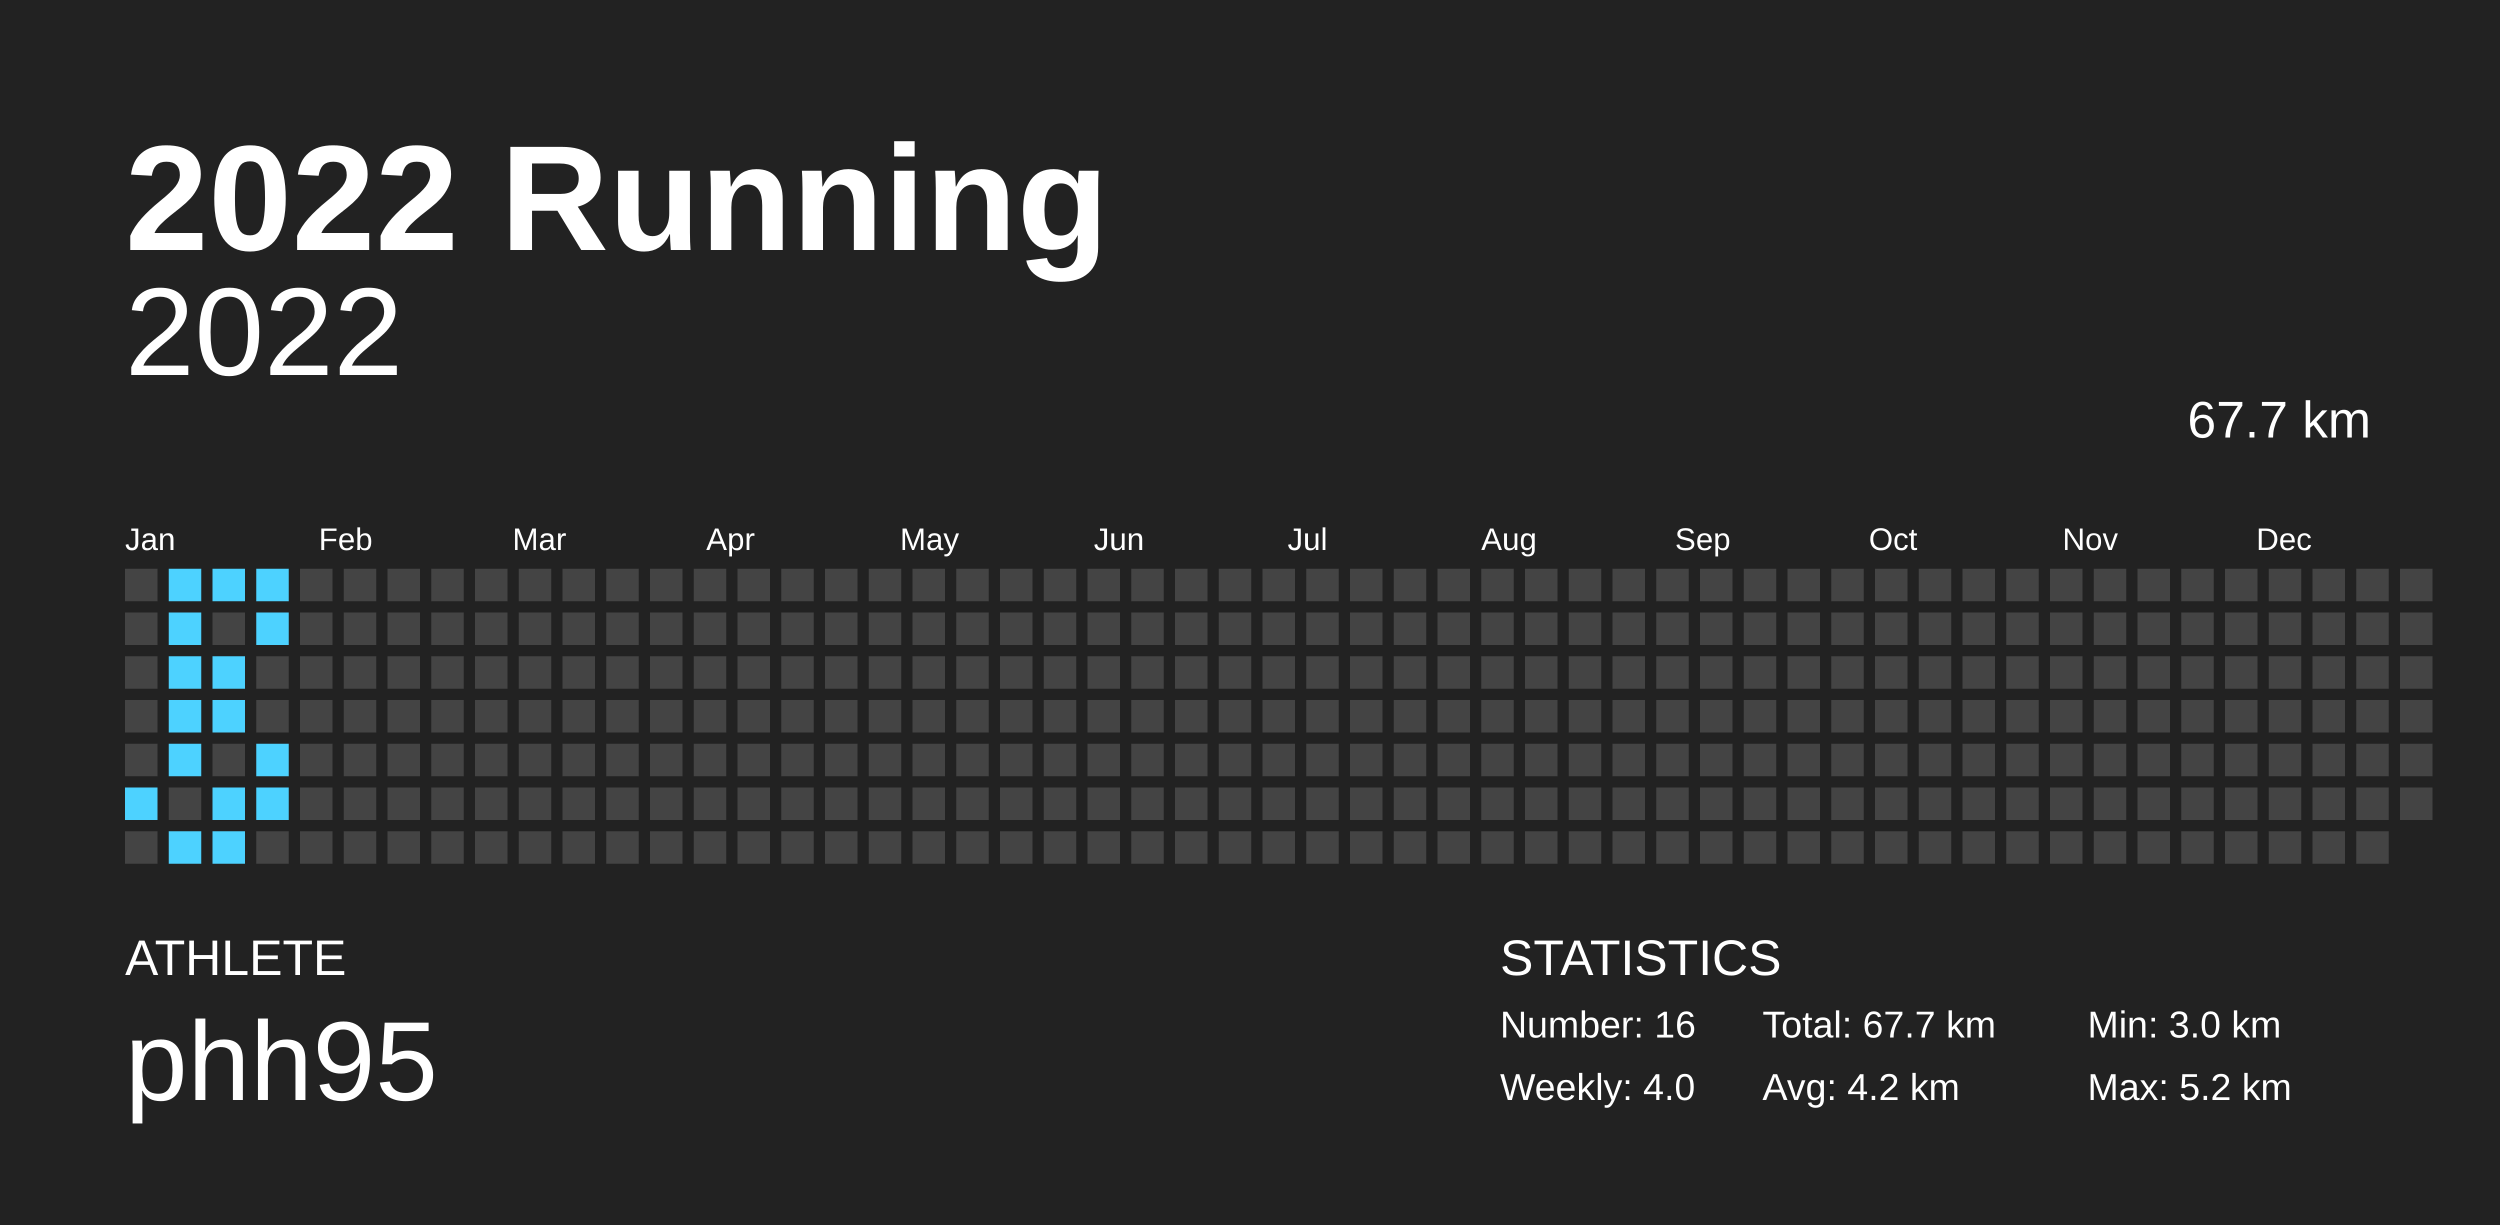
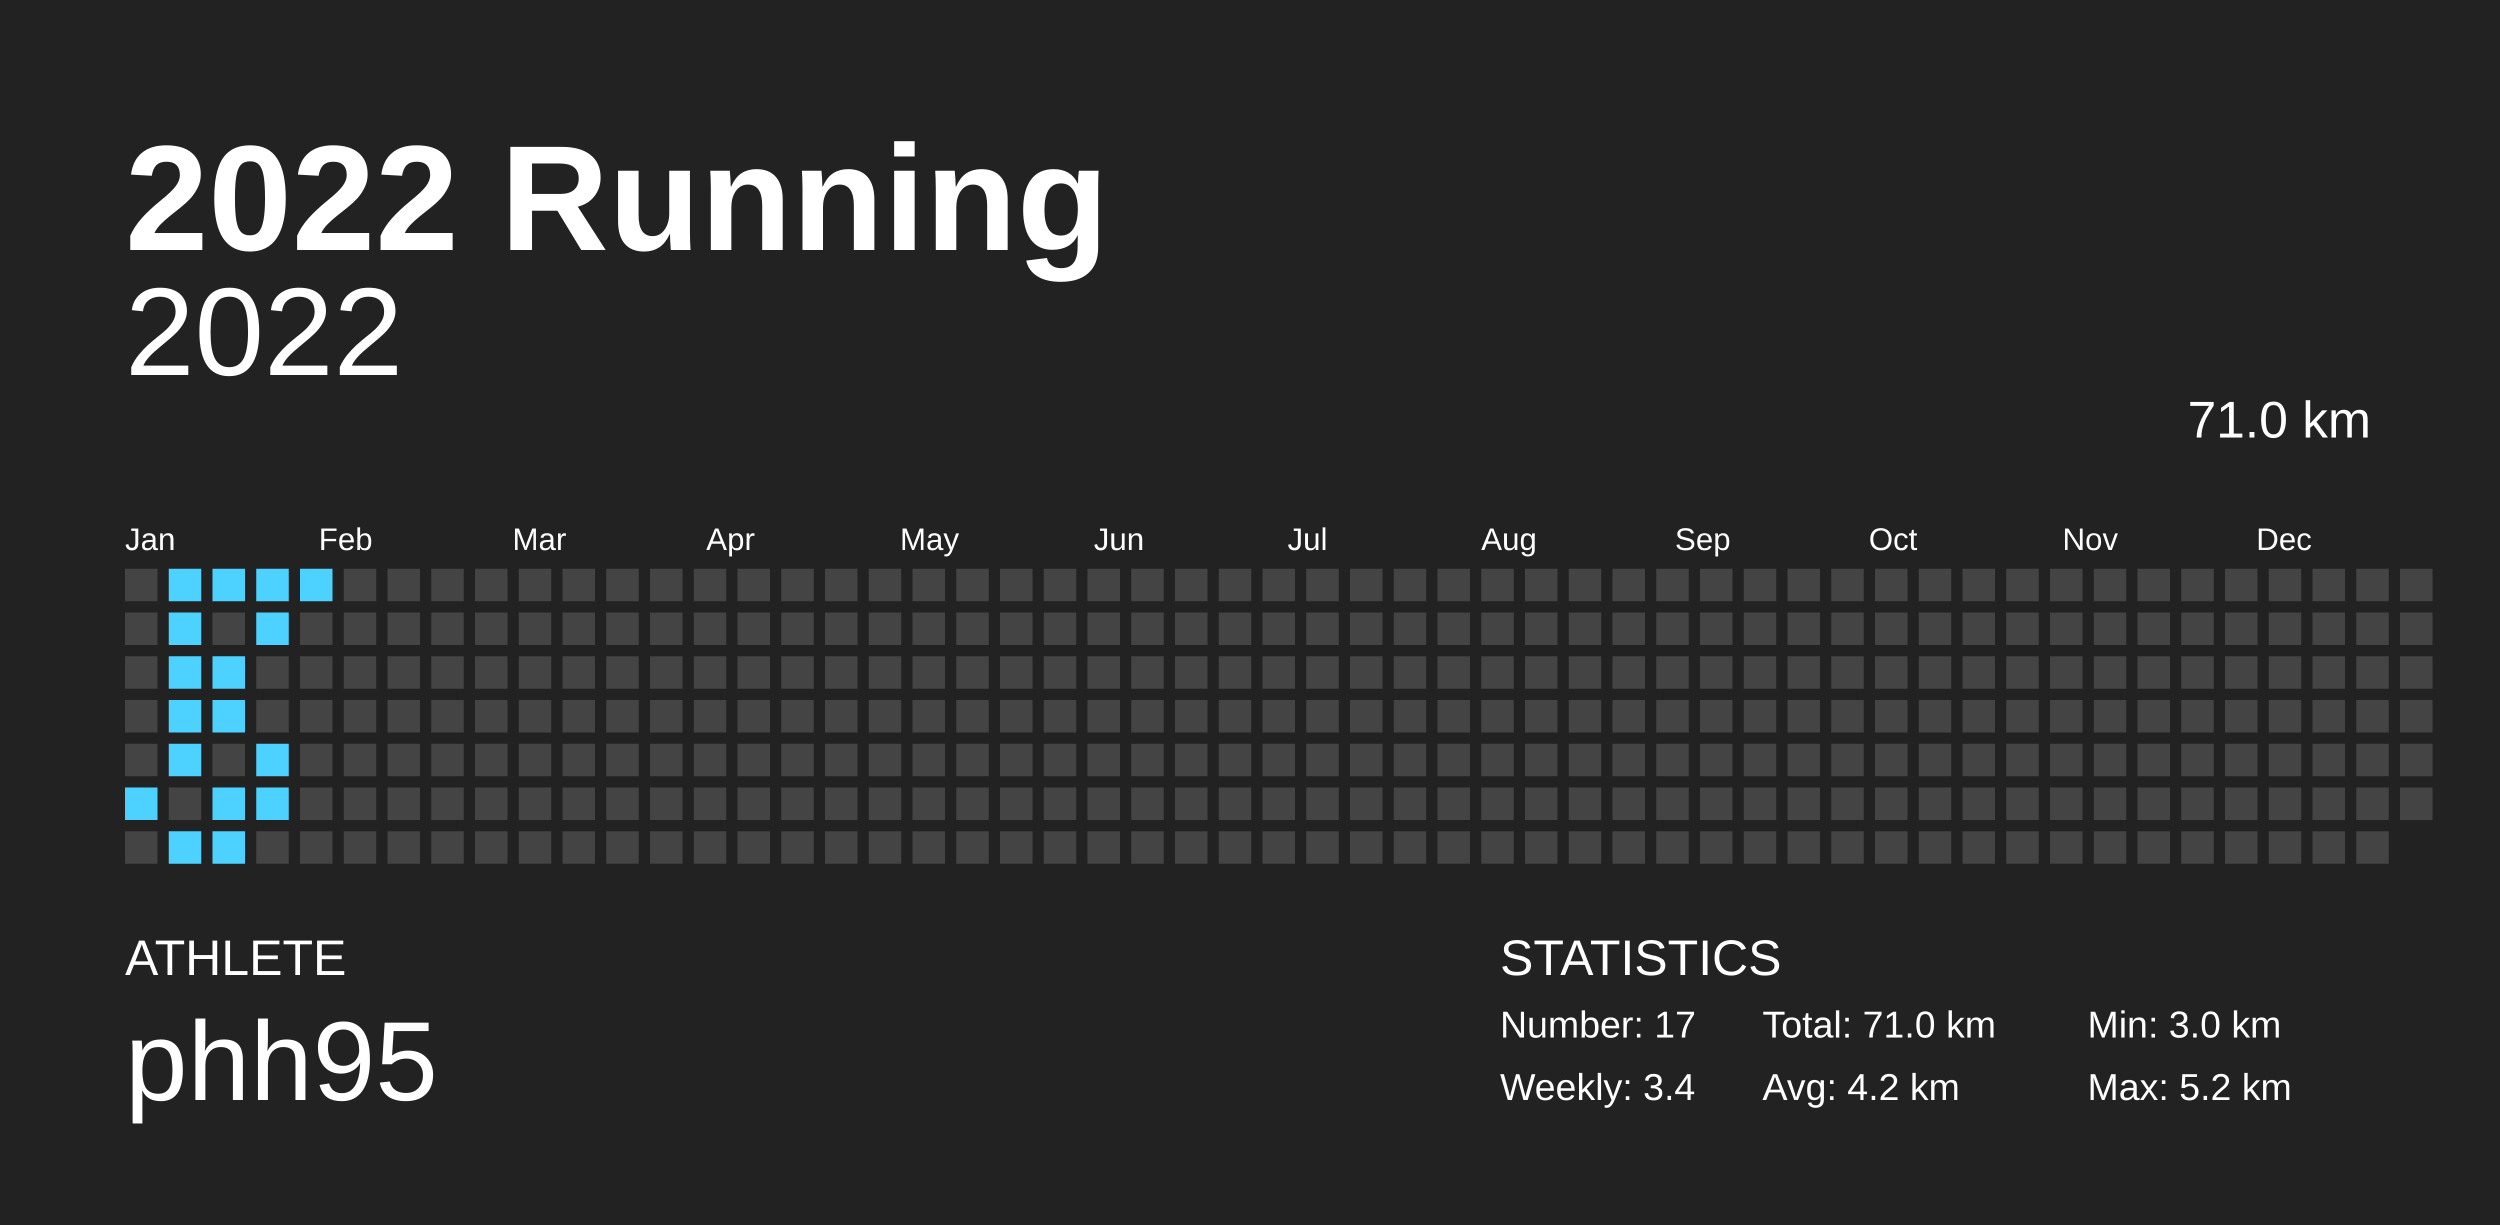
<svg xmlns="http://www.w3.org/2000/svg" baseProfile="full" height="98mm" version="1.1" viewBox="0,0,200,98" width="200mm">
  <defs />
  <rect fill="#222222" height="98" width="200" x="0" y="0" />
  <text fill="#FFFFFF" style="font-size:12px; font-family:Arial; font-weight:bold;" x="10" y="20">2022 Running</text>
  <text fill="#FFFFFF" style="font-size:4px; font-family:Arial" x="10" y="78">ATHLETE</text>
  <text fill="#FFFFFF" style="font-size:9px; font-family:Arial" x="10" y="88">phh95</text>
  <text fill="#FFFFFF" style="font-size:4px; font-family:Arial" x="120" y="78">STATISTICS</text>
-   <text fill="#FFFFFF" style="font-size:3px; font-family:Arial" x="120" y="83">Number: 16</text>
-   <text fill="#FFFFFF" style="font-size:3px; font-family:Arial" x="120" y="88">Weekly: 4.0</text>
-   <text fill="#FFFFFF" style="font-size:3px; font-family:Arial" x="141" y="83">Total: 67.7 km</text>
+   <text fill="#FFFFFF" style="font-size:3px; font-family:Arial" x="120" y="83">Number: 17</text>
+   <text fill="#FFFFFF" style="font-size:3px; font-family:Arial" x="120" y="88">Weekly: 3.4</text>
+   <text fill="#FFFFFF" style="font-size:3px; font-family:Arial" x="141" y="83">Total: 71.0 km</text>
  <text fill="#FFFFFF" style="font-size:3px; font-family:Arial" x="141" y="88">Avg: 4.2 km</text>
  <text fill="#FFFFFF" style="font-size:3px; font-family:Arial" x="167" y="83">Min: 3.0 km</text>
  <text fill="#FFFFFF" style="font-size:3px; font-family:Arial" x="167" y="88">Max: 5.2 km</text>
  <text alignment-baseline="hanging" fill="#FFFFFF" style="font-size:10.0px; font-family:Arial;" x="10" y="30">2022</text>
-   <text alignment-baseline="hanging" fill="#FFFFFF" style="font-size:4.125px; font-family:Arial;" x="175" y="35">67.7 km</text>
+   <text alignment-baseline="hanging" fill="#FFFFFF" style="font-size:4.125px; font-family:Arial;" x="175" y="35">71.0 km</text>
  <text fill="#FFFFFF" style="font-size:2.5px; font-family:Arial" x="10.0" y="44">Jan</text>
  <text fill="#FFFFFF" style="font-size:2.5px; font-family:Arial" x="25.5" y="44">Feb</text>
  <text fill="#FFFFFF" style="font-size:2.5px; font-family:Arial" x="41.0" y="44">Mar</text>
  <text fill="#FFFFFF" style="font-size:2.5px; font-family:Arial" x="56.5" y="44">Apr</text>
  <text fill="#FFFFFF" style="font-size:2.5px; font-family:Arial" x="72.0" y="44">May</text>
  <text fill="#FFFFFF" style="font-size:2.5px; font-family:Arial" x="87.5" y="44">Jun</text>
  <text fill="#FFFFFF" style="font-size:2.5px; font-family:Arial" x="103.0" y="44">Jul</text>
  <text fill="#FFFFFF" style="font-size:2.5px; font-family:Arial" x="118.5" y="44">Aug</text>
  <text fill="#FFFFFF" style="font-size:2.5px; font-family:Arial" x="134.0" y="44">Sep</text>
  <text fill="#FFFFFF" style="font-size:2.5px; font-family:Arial" x="149.5" y="44">Oct</text>
  <text fill="#FFFFFF" style="font-size:2.5px; font-family:Arial" x="165.0" y="44">Nov</text>
  <text fill="#FFFFFF" style="font-size:2.5px; font-family:Arial" x="180.5" y="44">Dec</text>
  <rect fill="#444444" height="2.6" width="2.6" x="10.0" y="45.5" />
  <rect fill="#444444" height="2.6" width="2.6" x="10.0" y="49.0" />
  <rect fill="#444444" height="2.6" width="2.6" x="10.0" y="52.5" />
  <rect fill="#444444" height="2.6" width="2.6" x="10.0" y="56.0" />
  <rect fill="#444444" height="2.6" width="2.6" x="10.0" y="59.5" />
  <rect fill="#4dd2ff" height="2.6" width="2.6" x="10.0" y="63.0" />
  <rect fill="#444444" height="2.6" width="2.6" x="10.0" y="66.5" />
  <rect fill="#4dd2ff" height="2.6" width="2.6" x="13.5" y="45.5" />
  <rect fill="#4dd2ff" height="2.6" width="2.6" x="13.5" y="49.0" />
  <rect fill="#4dd2ff" height="2.6" width="2.6" x="13.5" y="52.5" />
  <rect fill="#4dd2ff" height="2.6" width="2.6" x="13.5" y="56.0" />
  <rect fill="#4dd2ff" height="2.6" width="2.6" x="13.5" y="59.5" />
  <rect fill="#444444" height="2.6" width="2.6" x="13.5" y="63.0" />
  <rect fill="#4dd2ff" height="2.6" width="2.6" x="13.5" y="66.5" />
  <rect fill="#4dd2ff" height="2.6" width="2.6" x="17.0" y="45.5" />
  <rect fill="#444444" height="2.6" width="2.6" x="17.0" y="49.0" />
  <rect fill="#4dd2ff" height="2.6" width="2.6" x="17.0" y="52.5" />
  <rect fill="#4dd2ff" height="2.6" width="2.6" x="17.0" y="56.0" />
  <rect fill="#444444" height="2.6" width="2.6" x="17.0" y="59.5" />
  <rect fill="#4dd2ff" height="2.6" width="2.6" x="17.0" y="63.0" />
  <rect fill="#4dd2ff" height="2.6" width="2.6" x="17.0" y="66.5" />
  <rect fill="#4dd2ff" height="2.6" width="2.6" x="20.5" y="45.5" />
  <rect fill="#4dd2ff" height="2.6" width="2.6" x="20.5" y="49.0" />
  <rect fill="#444444" height="2.6" width="2.6" x="20.5" y="52.5" />
  <rect fill="#444444" height="2.6" width="2.6" x="20.5" y="56.0" />
  <rect fill="#4dd2ff" height="2.6" width="2.6" x="20.5" y="59.5" />
  <rect fill="#4dd2ff" height="2.6" width="2.6" x="20.5" y="63.0" />
  <rect fill="#444444" height="2.6" width="2.6" x="20.5" y="66.5" />
-   <rect fill="#444444" height="2.6" width="2.6" x="24.0" y="45.5" />
+   <rect fill="#4dd2ff" height="2.6" width="2.6" x="24.0" y="45.5" />
  <rect fill="#444444" height="2.6" width="2.6" x="24.0" y="49.0" />
  <rect fill="#444444" height="2.6" width="2.6" x="24.0" y="52.5" />
  <rect fill="#444444" height="2.6" width="2.6" x="24.0" y="56.0" />
  <rect fill="#444444" height="2.6" width="2.6" x="24.0" y="59.5" />
  <rect fill="#444444" height="2.6" width="2.6" x="24.0" y="63.0" />
  <rect fill="#444444" height="2.6" width="2.6" x="24.0" y="66.5" />
  <rect fill="#444444" height="2.6" width="2.6" x="27.5" y="45.5" />
  <rect fill="#444444" height="2.6" width="2.6" x="27.5" y="49.0" />
  <rect fill="#444444" height="2.6" width="2.6" x="27.5" y="52.5" />
  <rect fill="#444444" height="2.6" width="2.6" x="27.5" y="56.0" />
  <rect fill="#444444" height="2.6" width="2.6" x="27.5" y="59.5" />
  <rect fill="#444444" height="2.6" width="2.6" x="27.5" y="63.0" />
  <rect fill="#444444" height="2.6" width="2.6" x="27.5" y="66.5" />
  <rect fill="#444444" height="2.6" width="2.6" x="31.0" y="45.5" />
  <rect fill="#444444" height="2.6" width="2.6" x="31.0" y="49.0" />
  <rect fill="#444444" height="2.6" width="2.6" x="31.0" y="52.5" />
  <rect fill="#444444" height="2.6" width="2.6" x="31.0" y="56.0" />
  <rect fill="#444444" height="2.6" width="2.6" x="31.0" y="59.5" />
  <rect fill="#444444" height="2.6" width="2.6" x="31.0" y="63.0" />
  <rect fill="#444444" height="2.6" width="2.6" x="31.0" y="66.5" />
  <rect fill="#444444" height="2.6" width="2.6" x="34.5" y="45.5" />
  <rect fill="#444444" height="2.6" width="2.6" x="34.5" y="49.0" />
  <rect fill="#444444" height="2.6" width="2.6" x="34.5" y="52.5" />
  <rect fill="#444444" height="2.6" width="2.6" x="34.5" y="56.0" />
  <rect fill="#444444" height="2.6" width="2.6" x="34.5" y="59.5" />
  <rect fill="#444444" height="2.6" width="2.6" x="34.5" y="63.0" />
  <rect fill="#444444" height="2.6" width="2.6" x="34.5" y="66.5" />
  <rect fill="#444444" height="2.6" width="2.6" x="38.0" y="45.5" />
  <rect fill="#444444" height="2.6" width="2.6" x="38.0" y="49.0" />
  <rect fill="#444444" height="2.6" width="2.6" x="38.0" y="52.5" />
  <rect fill="#444444" height="2.6" width="2.6" x="38.0" y="56.0" />
  <rect fill="#444444" height="2.6" width="2.6" x="38.0" y="59.5" />
  <rect fill="#444444" height="2.6" width="2.6" x="38.0" y="63.0" />
  <rect fill="#444444" height="2.6" width="2.6" x="38.0" y="66.5" />
  <rect fill="#444444" height="2.6" width="2.6" x="41.5" y="45.5" />
  <rect fill="#444444" height="2.6" width="2.6" x="41.5" y="49.0" />
  <rect fill="#444444" height="2.6" width="2.6" x="41.5" y="52.5" />
  <rect fill="#444444" height="2.6" width="2.6" x="41.5" y="56.0" />
  <rect fill="#444444" height="2.6" width="2.6" x="41.5" y="59.5" />
  <rect fill="#444444" height="2.6" width="2.6" x="41.5" y="63.0" />
  <rect fill="#444444" height="2.6" width="2.6" x="41.5" y="66.5" />
  <rect fill="#444444" height="2.6" width="2.6" x="45.0" y="45.5" />
  <rect fill="#444444" height="2.6" width="2.6" x="45.0" y="49.0" />
  <rect fill="#444444" height="2.6" width="2.6" x="45.0" y="52.5" />
  <rect fill="#444444" height="2.6" width="2.6" x="45.0" y="56.0" />
  <rect fill="#444444" height="2.6" width="2.6" x="45.0" y="59.5" />
  <rect fill="#444444" height="2.6" width="2.6" x="45.0" y="63.0" />
  <rect fill="#444444" height="2.6" width="2.6" x="45.0" y="66.5" />
  <rect fill="#444444" height="2.6" width="2.6" x="48.5" y="45.5" />
  <rect fill="#444444" height="2.6" width="2.6" x="48.5" y="49.0" />
  <rect fill="#444444" height="2.6" width="2.6" x="48.5" y="52.5" />
  <rect fill="#444444" height="2.6" width="2.6" x="48.5" y="56.0" />
  <rect fill="#444444" height="2.6" width="2.6" x="48.5" y="59.5" />
  <rect fill="#444444" height="2.6" width="2.6" x="48.5" y="63.0" />
  <rect fill="#444444" height="2.6" width="2.6" x="48.5" y="66.5" />
  <rect fill="#444444" height="2.6" width="2.6" x="52.0" y="45.5" />
  <rect fill="#444444" height="2.6" width="2.6" x="52.0" y="49.0" />
  <rect fill="#444444" height="2.6" width="2.6" x="52.0" y="52.5" />
  <rect fill="#444444" height="2.6" width="2.6" x="52.0" y="56.0" />
  <rect fill="#444444" height="2.6" width="2.6" x="52.0" y="59.5" />
  <rect fill="#444444" height="2.6" width="2.6" x="52.0" y="63.0" />
  <rect fill="#444444" height="2.6" width="2.6" x="52.0" y="66.5" />
  <rect fill="#444444" height="2.6" width="2.6" x="55.5" y="45.5" />
  <rect fill="#444444" height="2.6" width="2.6" x="55.5" y="49.0" />
  <rect fill="#444444" height="2.6" width="2.6" x="55.5" y="52.5" />
  <rect fill="#444444" height="2.6" width="2.6" x="55.5" y="56.0" />
  <rect fill="#444444" height="2.6" width="2.6" x="55.5" y="59.5" />
  <rect fill="#444444" height="2.6" width="2.6" x="55.5" y="63.0" />
  <rect fill="#444444" height="2.6" width="2.6" x="55.5" y="66.5" />
  <rect fill="#444444" height="2.6" width="2.6" x="59.0" y="45.5" />
  <rect fill="#444444" height="2.6" width="2.6" x="59.0" y="49.0" />
  <rect fill="#444444" height="2.6" width="2.6" x="59.0" y="52.5" />
  <rect fill="#444444" height="2.6" width="2.6" x="59.0" y="56.0" />
  <rect fill="#444444" height="2.6" width="2.6" x="59.0" y="59.5" />
  <rect fill="#444444" height="2.6" width="2.6" x="59.0" y="63.0" />
  <rect fill="#444444" height="2.6" width="2.6" x="59.0" y="66.5" />
  <rect fill="#444444" height="2.6" width="2.6" x="62.5" y="45.5" />
  <rect fill="#444444" height="2.6" width="2.6" x="62.5" y="49.0" />
  <rect fill="#444444" height="2.6" width="2.6" x="62.5" y="52.5" />
  <rect fill="#444444" height="2.6" width="2.6" x="62.5" y="56.0" />
  <rect fill="#444444" height="2.6" width="2.6" x="62.5" y="59.5" />
  <rect fill="#444444" height="2.6" width="2.6" x="62.5" y="63.0" />
  <rect fill="#444444" height="2.6" width="2.6" x="62.5" y="66.5" />
  <rect fill="#444444" height="2.6" width="2.6" x="66.0" y="45.5" />
  <rect fill="#444444" height="2.6" width="2.6" x="66.0" y="49.0" />
  <rect fill="#444444" height="2.6" width="2.6" x="66.0" y="52.5" />
  <rect fill="#444444" height="2.6" width="2.6" x="66.0" y="56.0" />
  <rect fill="#444444" height="2.6" width="2.6" x="66.0" y="59.5" />
  <rect fill="#444444" height="2.6" width="2.6" x="66.0" y="63.0" />
  <rect fill="#444444" height="2.6" width="2.6" x="66.0" y="66.5" />
  <rect fill="#444444" height="2.6" width="2.6" x="69.5" y="45.5" />
  <rect fill="#444444" height="2.6" width="2.6" x="69.5" y="49.0" />
  <rect fill="#444444" height="2.6" width="2.6" x="69.5" y="52.5" />
  <rect fill="#444444" height="2.6" width="2.6" x="69.5" y="56.0" />
  <rect fill="#444444" height="2.6" width="2.6" x="69.5" y="59.5" />
  <rect fill="#444444" height="2.6" width="2.6" x="69.5" y="63.0" />
  <rect fill="#444444" height="2.6" width="2.6" x="69.5" y="66.5" />
  <rect fill="#444444" height="2.6" width="2.6" x="73.0" y="45.5" />
  <rect fill="#444444" height="2.6" width="2.6" x="73.0" y="49.0" />
  <rect fill="#444444" height="2.6" width="2.6" x="73.0" y="52.5" />
  <rect fill="#444444" height="2.6" width="2.6" x="73.0" y="56.0" />
  <rect fill="#444444" height="2.6" width="2.6" x="73.0" y="59.5" />
  <rect fill="#444444" height="2.6" width="2.6" x="73.0" y="63.0" />
  <rect fill="#444444" height="2.6" width="2.6" x="73.0" y="66.5" />
  <rect fill="#444444" height="2.6" width="2.6" x="76.5" y="45.5" />
  <rect fill="#444444" height="2.6" width="2.6" x="76.5" y="49.0" />
  <rect fill="#444444" height="2.6" width="2.6" x="76.5" y="52.5" />
  <rect fill="#444444" height="2.6" width="2.6" x="76.5" y="56.0" />
  <rect fill="#444444" height="2.6" width="2.6" x="76.5" y="59.5" />
  <rect fill="#444444" height="2.6" width="2.6" x="76.5" y="63.0" />
  <rect fill="#444444" height="2.6" width="2.6" x="76.5" y="66.5" />
  <rect fill="#444444" height="2.6" width="2.6" x="80.0" y="45.5" />
  <rect fill="#444444" height="2.6" width="2.6" x="80.0" y="49.0" />
  <rect fill="#444444" height="2.6" width="2.6" x="80.0" y="52.5" />
  <rect fill="#444444" height="2.6" width="2.6" x="80.0" y="56.0" />
  <rect fill="#444444" height="2.6" width="2.6" x="80.0" y="59.5" />
  <rect fill="#444444" height="2.6" width="2.6" x="80.0" y="63.0" />
  <rect fill="#444444" height="2.6" width="2.6" x="80.0" y="66.5" />
  <rect fill="#444444" height="2.6" width="2.6" x="83.5" y="45.5" />
  <rect fill="#444444" height="2.6" width="2.6" x="83.5" y="49.0" />
  <rect fill="#444444" height="2.6" width="2.6" x="83.5" y="52.5" />
  <rect fill="#444444" height="2.6" width="2.6" x="83.5" y="56.0" />
  <rect fill="#444444" height="2.6" width="2.6" x="83.5" y="59.5" />
  <rect fill="#444444" height="2.6" width="2.6" x="83.5" y="63.0" />
  <rect fill="#444444" height="2.6" width="2.6" x="83.5" y="66.5" />
  <rect fill="#444444" height="2.6" width="2.6" x="87.0" y="45.5" />
  <rect fill="#444444" height="2.6" width="2.6" x="87.0" y="49.0" />
  <rect fill="#444444" height="2.6" width="2.6" x="87.0" y="52.5" />
  <rect fill="#444444" height="2.6" width="2.6" x="87.0" y="56.0" />
  <rect fill="#444444" height="2.6" width="2.6" x="87.0" y="59.5" />
  <rect fill="#444444" height="2.6" width="2.6" x="87.0" y="63.0" />
  <rect fill="#444444" height="2.6" width="2.6" x="87.0" y="66.5" />
  <rect fill="#444444" height="2.6" width="2.6" x="90.5" y="45.5" />
  <rect fill="#444444" height="2.6" width="2.6" x="90.5" y="49.0" />
  <rect fill="#444444" height="2.6" width="2.6" x="90.5" y="52.5" />
  <rect fill="#444444" height="2.6" width="2.6" x="90.5" y="56.0" />
  <rect fill="#444444" height="2.6" width="2.6" x="90.5" y="59.5" />
  <rect fill="#444444" height="2.6" width="2.6" x="90.5" y="63.0" />
  <rect fill="#444444" height="2.6" width="2.6" x="90.5" y="66.5" />
  <rect fill="#444444" height="2.6" width="2.6" x="94.0" y="45.5" />
  <rect fill="#444444" height="2.6" width="2.6" x="94.0" y="49.0" />
  <rect fill="#444444" height="2.6" width="2.6" x="94.0" y="52.5" />
  <rect fill="#444444" height="2.6" width="2.6" x="94.0" y="56.0" />
  <rect fill="#444444" height="2.6" width="2.6" x="94.0" y="59.5" />
  <rect fill="#444444" height="2.6" width="2.6" x="94.0" y="63.0" />
  <rect fill="#444444" height="2.6" width="2.6" x="94.0" y="66.5" />
  <rect fill="#444444" height="2.6" width="2.6" x="97.5" y="45.5" />
  <rect fill="#444444" height="2.6" width="2.6" x="97.5" y="49.0" />
  <rect fill="#444444" height="2.6" width="2.6" x="97.5" y="52.5" />
  <rect fill="#444444" height="2.6" width="2.6" x="97.5" y="56.0" />
  <rect fill="#444444" height="2.6" width="2.6" x="97.5" y="59.5" />
  <rect fill="#444444" height="2.6" width="2.6" x="97.5" y="63.0" />
  <rect fill="#444444" height="2.6" width="2.6" x="97.5" y="66.5" />
  <rect fill="#444444" height="2.6" width="2.6" x="101.0" y="45.5" />
  <rect fill="#444444" height="2.6" width="2.6" x="101.0" y="49.0" />
  <rect fill="#444444" height="2.6" width="2.6" x="101.0" y="52.5" />
  <rect fill="#444444" height="2.6" width="2.6" x="101.0" y="56.0" />
  <rect fill="#444444" height="2.6" width="2.6" x="101.0" y="59.5" />
  <rect fill="#444444" height="2.6" width="2.6" x="101.0" y="63.0" />
  <rect fill="#444444" height="2.6" width="2.6" x="101.0" y="66.5" />
  <rect fill="#444444" height="2.6" width="2.6" x="104.5" y="45.5" />
  <rect fill="#444444" height="2.6" width="2.6" x="104.5" y="49.0" />
  <rect fill="#444444" height="2.6" width="2.6" x="104.5" y="52.5" />
  <rect fill="#444444" height="2.6" width="2.6" x="104.5" y="56.0" />
  <rect fill="#444444" height="2.6" width="2.6" x="104.5" y="59.5" />
  <rect fill="#444444" height="2.6" width="2.6" x="104.5" y="63.0" />
  <rect fill="#444444" height="2.6" width="2.6" x="104.5" y="66.5" />
  <rect fill="#444444" height="2.6" width="2.6" x="108.0" y="45.5" />
  <rect fill="#444444" height="2.6" width="2.6" x="108.0" y="49.0" />
  <rect fill="#444444" height="2.6" width="2.6" x="108.0" y="52.5" />
  <rect fill="#444444" height="2.6" width="2.6" x="108.0" y="56.0" />
  <rect fill="#444444" height="2.6" width="2.6" x="108.0" y="59.5" />
  <rect fill="#444444" height="2.6" width="2.6" x="108.0" y="63.0" />
  <rect fill="#444444" height="2.6" width="2.6" x="108.0" y="66.5" />
  <rect fill="#444444" height="2.6" width="2.6" x="111.5" y="45.5" />
  <rect fill="#444444" height="2.6" width="2.6" x="111.5" y="49.0" />
  <rect fill="#444444" height="2.6" width="2.6" x="111.5" y="52.5" />
  <rect fill="#444444" height="2.6" width="2.6" x="111.5" y="56.0" />
  <rect fill="#444444" height="2.6" width="2.6" x="111.5" y="59.5" />
  <rect fill="#444444" height="2.6" width="2.6" x="111.5" y="63.0" />
  <rect fill="#444444" height="2.6" width="2.6" x="111.5" y="66.5" />
  <rect fill="#444444" height="2.6" width="2.6" x="115.0" y="45.5" />
  <rect fill="#444444" height="2.6" width="2.6" x="115.0" y="49.0" />
  <rect fill="#444444" height="2.6" width="2.6" x="115.0" y="52.5" />
  <rect fill="#444444" height="2.6" width="2.6" x="115.0" y="56.0" />
  <rect fill="#444444" height="2.6" width="2.6" x="115.0" y="59.5" />
  <rect fill="#444444" height="2.6" width="2.6" x="115.0" y="63.0" />
  <rect fill="#444444" height="2.6" width="2.6" x="115.0" y="66.5" />
  <rect fill="#444444" height="2.6" width="2.6" x="118.5" y="45.5" />
  <rect fill="#444444" height="2.6" width="2.6" x="118.5" y="49.0" />
  <rect fill="#444444" height="2.6" width="2.6" x="118.5" y="52.5" />
  <rect fill="#444444" height="2.6" width="2.6" x="118.5" y="56.0" />
  <rect fill="#444444" height="2.6" width="2.6" x="118.5" y="59.5" />
  <rect fill="#444444" height="2.6" width="2.6" x="118.5" y="63.0" />
  <rect fill="#444444" height="2.6" width="2.6" x="118.5" y="66.5" />
  <rect fill="#444444" height="2.6" width="2.6" x="122.0" y="45.5" />
  <rect fill="#444444" height="2.6" width="2.6" x="122.0" y="49.0" />
  <rect fill="#444444" height="2.6" width="2.6" x="122.0" y="52.5" />
  <rect fill="#444444" height="2.6" width="2.6" x="122.0" y="56.0" />
  <rect fill="#444444" height="2.6" width="2.6" x="122.0" y="59.5" />
  <rect fill="#444444" height="2.6" width="2.6" x="122.0" y="63.0" />
  <rect fill="#444444" height="2.6" width="2.6" x="122.0" y="66.5" />
  <rect fill="#444444" height="2.6" width="2.6" x="125.5" y="45.5" />
  <rect fill="#444444" height="2.6" width="2.6" x="125.5" y="49.0" />
  <rect fill="#444444" height="2.6" width="2.6" x="125.5" y="52.5" />
  <rect fill="#444444" height="2.6" width="2.6" x="125.5" y="56.0" />
  <rect fill="#444444" height="2.6" width="2.6" x="125.5" y="59.5" />
  <rect fill="#444444" height="2.6" width="2.6" x="125.5" y="63.0" />
  <rect fill="#444444" height="2.6" width="2.6" x="125.5" y="66.5" />
  <rect fill="#444444" height="2.6" width="2.6" x="129.0" y="45.5" />
  <rect fill="#444444" height="2.6" width="2.6" x="129.0" y="49.0" />
  <rect fill="#444444" height="2.6" width="2.6" x="129.0" y="52.5" />
  <rect fill="#444444" height="2.6" width="2.6" x="129.0" y="56.0" />
  <rect fill="#444444" height="2.6" width="2.6" x="129.0" y="59.5" />
  <rect fill="#444444" height="2.6" width="2.6" x="129.0" y="63.0" />
  <rect fill="#444444" height="2.6" width="2.6" x="129.0" y="66.5" />
  <rect fill="#444444" height="2.6" width="2.6" x="132.5" y="45.5" />
  <rect fill="#444444" height="2.6" width="2.6" x="132.5" y="49.0" />
  <rect fill="#444444" height="2.6" width="2.6" x="132.5" y="52.5" />
  <rect fill="#444444" height="2.6" width="2.6" x="132.5" y="56.0" />
  <rect fill="#444444" height="2.6" width="2.6" x="132.5" y="59.5" />
  <rect fill="#444444" height="2.6" width="2.6" x="132.5" y="63.0" />
  <rect fill="#444444" height="2.6" width="2.6" x="132.5" y="66.5" />
  <rect fill="#444444" height="2.6" width="2.6" x="136.0" y="45.5" />
  <rect fill="#444444" height="2.6" width="2.6" x="136.0" y="49.0" />
  <rect fill="#444444" height="2.6" width="2.6" x="136.0" y="52.5" />
  <rect fill="#444444" height="2.6" width="2.6" x="136.0" y="56.0" />
  <rect fill="#444444" height="2.6" width="2.6" x="136.0" y="59.5" />
  <rect fill="#444444" height="2.6" width="2.6" x="136.0" y="63.0" />
  <rect fill="#444444" height="2.6" width="2.6" x="136.0" y="66.5" />
  <rect fill="#444444" height="2.6" width="2.6" x="139.5" y="45.5" />
  <rect fill="#444444" height="2.6" width="2.6" x="139.5" y="49.0" />
  <rect fill="#444444" height="2.6" width="2.6" x="139.5" y="52.5" />
  <rect fill="#444444" height="2.6" width="2.6" x="139.5" y="56.0" />
  <rect fill="#444444" height="2.6" width="2.6" x="139.5" y="59.5" />
  <rect fill="#444444" height="2.6" width="2.6" x="139.5" y="63.0" />
  <rect fill="#444444" height="2.6" width="2.6" x="139.5" y="66.5" />
  <rect fill="#444444" height="2.6" width="2.6" x="143.0" y="45.5" />
  <rect fill="#444444" height="2.6" width="2.6" x="143.0" y="49.0" />
  <rect fill="#444444" height="2.6" width="2.6" x="143.0" y="52.5" />
  <rect fill="#444444" height="2.6" width="2.6" x="143.0" y="56.0" />
  <rect fill="#444444" height="2.6" width="2.6" x="143.0" y="59.5" />
  <rect fill="#444444" height="2.6" width="2.6" x="143.0" y="63.0" />
  <rect fill="#444444" height="2.6" width="2.6" x="143.0" y="66.5" />
  <rect fill="#444444" height="2.6" width="2.6" x="146.5" y="45.5" />
  <rect fill="#444444" height="2.6" width="2.6" x="146.5" y="49.0" />
  <rect fill="#444444" height="2.6" width="2.6" x="146.5" y="52.5" />
  <rect fill="#444444" height="2.6" width="2.6" x="146.5" y="56.0" />
  <rect fill="#444444" height="2.6" width="2.6" x="146.5" y="59.5" />
  <rect fill="#444444" height="2.6" width="2.6" x="146.5" y="63.0" />
  <rect fill="#444444" height="2.6" width="2.6" x="146.5" y="66.5" />
  <rect fill="#444444" height="2.6" width="2.6" x="150.0" y="45.5" />
  <rect fill="#444444" height="2.6" width="2.6" x="150.0" y="49.0" />
  <rect fill="#444444" height="2.6" width="2.6" x="150.0" y="52.5" />
  <rect fill="#444444" height="2.6" width="2.6" x="150.0" y="56.0" />
  <rect fill="#444444" height="2.6" width="2.6" x="150.0" y="59.5" />
  <rect fill="#444444" height="2.6" width="2.6" x="150.0" y="63.0" />
  <rect fill="#444444" height="2.6" width="2.6" x="150.0" y="66.5" />
  <rect fill="#444444" height="2.6" width="2.6" x="153.5" y="45.5" />
  <rect fill="#444444" height="2.6" width="2.6" x="153.5" y="49.0" />
  <rect fill="#444444" height="2.6" width="2.6" x="153.5" y="52.5" />
  <rect fill="#444444" height="2.6" width="2.6" x="153.5" y="56.0" />
  <rect fill="#444444" height="2.6" width="2.6" x="153.5" y="59.5" />
  <rect fill="#444444" height="2.6" width="2.6" x="153.5" y="63.0" />
  <rect fill="#444444" height="2.6" width="2.6" x="153.5" y="66.5" />
  <rect fill="#444444" height="2.6" width="2.6" x="157.0" y="45.5" />
  <rect fill="#444444" height="2.6" width="2.6" x="157.0" y="49.0" />
  <rect fill="#444444" height="2.6" width="2.6" x="157.0" y="52.5" />
  <rect fill="#444444" height="2.6" width="2.6" x="157.0" y="56.0" />
  <rect fill="#444444" height="2.6" width="2.6" x="157.0" y="59.5" />
  <rect fill="#444444" height="2.6" width="2.6" x="157.0" y="63.0" />
  <rect fill="#444444" height="2.6" width="2.6" x="157.0" y="66.5" />
  <rect fill="#444444" height="2.6" width="2.6" x="160.5" y="45.5" />
  <rect fill="#444444" height="2.6" width="2.6" x="160.5" y="49.0" />
  <rect fill="#444444" height="2.6" width="2.6" x="160.5" y="52.5" />
  <rect fill="#444444" height="2.6" width="2.6" x="160.5" y="56.0" />
  <rect fill="#444444" height="2.6" width="2.6" x="160.5" y="59.5" />
  <rect fill="#444444" height="2.6" width="2.6" x="160.5" y="63.0" />
  <rect fill="#444444" height="2.6" width="2.6" x="160.5" y="66.5" />
  <rect fill="#444444" height="2.6" width="2.6" x="164.0" y="45.5" />
  <rect fill="#444444" height="2.6" width="2.6" x="164.0" y="49.0" />
  <rect fill="#444444" height="2.6" width="2.6" x="164.0" y="52.5" />
  <rect fill="#444444" height="2.6" width="2.6" x="164.0" y="56.0" />
  <rect fill="#444444" height="2.6" width="2.6" x="164.0" y="59.5" />
  <rect fill="#444444" height="2.6" width="2.6" x="164.0" y="63.0" />
  <rect fill="#444444" height="2.6" width="2.6" x="164.0" y="66.5" />
  <rect fill="#444444" height="2.6" width="2.6" x="167.5" y="45.5" />
  <rect fill="#444444" height="2.6" width="2.6" x="167.5" y="49.0" />
  <rect fill="#444444" height="2.6" width="2.6" x="167.5" y="52.5" />
  <rect fill="#444444" height="2.6" width="2.6" x="167.5" y="56.0" />
  <rect fill="#444444" height="2.6" width="2.6" x="167.5" y="59.5" />
  <rect fill="#444444" height="2.6" width="2.6" x="167.5" y="63.0" />
  <rect fill="#444444" height="2.6" width="2.6" x="167.5" y="66.5" />
  <rect fill="#444444" height="2.6" width="2.6" x="171.0" y="45.5" />
  <rect fill="#444444" height="2.6" width="2.6" x="171.0" y="49.0" />
  <rect fill="#444444" height="2.6" width="2.6" x="171.0" y="52.5" />
  <rect fill="#444444" height="2.6" width="2.6" x="171.0" y="56.0" />
  <rect fill="#444444" height="2.6" width="2.6" x="171.0" y="59.5" />
  <rect fill="#444444" height="2.6" width="2.6" x="171.0" y="63.0" />
  <rect fill="#444444" height="2.6" width="2.6" x="171.0" y="66.5" />
  <rect fill="#444444" height="2.6" width="2.6" x="174.5" y="45.5" />
  <rect fill="#444444" height="2.6" width="2.6" x="174.5" y="49.0" />
  <rect fill="#444444" height="2.6" width="2.6" x="174.5" y="52.5" />
  <rect fill="#444444" height="2.6" width="2.6" x="174.5" y="56.0" />
  <rect fill="#444444" height="2.6" width="2.6" x="174.5" y="59.5" />
  <rect fill="#444444" height="2.6" width="2.6" x="174.5" y="63.0" />
  <rect fill="#444444" height="2.6" width="2.6" x="174.5" y="66.5" />
  <rect fill="#444444" height="2.6" width="2.6" x="178.0" y="45.5" />
  <rect fill="#444444" height="2.6" width="2.6" x="178.0" y="49.0" />
  <rect fill="#444444" height="2.6" width="2.6" x="178.0" y="52.5" />
  <rect fill="#444444" height="2.6" width="2.6" x="178.0" y="56.0" />
  <rect fill="#444444" height="2.6" width="2.6" x="178.0" y="59.5" />
  <rect fill="#444444" height="2.6" width="2.6" x="178.0" y="63.0" />
  <rect fill="#444444" height="2.6" width="2.6" x="178.0" y="66.5" />
  <rect fill="#444444" height="2.6" width="2.6" x="181.5" y="45.5" />
  <rect fill="#444444" height="2.6" width="2.6" x="181.5" y="49.0" />
  <rect fill="#444444" height="2.6" width="2.6" x="181.5" y="52.5" />
  <rect fill="#444444" height="2.6" width="2.6" x="181.5" y="56.0" />
  <rect fill="#444444" height="2.6" width="2.6" x="181.5" y="59.5" />
  <rect fill="#444444" height="2.6" width="2.6" x="181.5" y="63.0" />
  <rect fill="#444444" height="2.6" width="2.6" x="181.5" y="66.5" />
  <rect fill="#444444" height="2.6" width="2.6" x="185.0" y="45.5" />
  <rect fill="#444444" height="2.6" width="2.6" x="185.0" y="49.0" />
  <rect fill="#444444" height="2.6" width="2.6" x="185.0" y="52.5" />
  <rect fill="#444444" height="2.6" width="2.6" x="185.0" y="56.0" />
  <rect fill="#444444" height="2.6" width="2.6" x="185.0" y="59.5" />
  <rect fill="#444444" height="2.6" width="2.6" x="185.0" y="63.0" />
  <rect fill="#444444" height="2.6" width="2.6" x="185.0" y="66.5" />
  <rect fill="#444444" height="2.6" width="2.6" x="188.5" y="45.5" />
  <rect fill="#444444" height="2.6" width="2.6" x="188.5" y="49.0" />
  <rect fill="#444444" height="2.6" width="2.6" x="188.5" y="52.5" />
  <rect fill="#444444" height="2.6" width="2.6" x="188.5" y="56.0" />
  <rect fill="#444444" height="2.6" width="2.6" x="188.5" y="59.5" />
  <rect fill="#444444" height="2.6" width="2.6" x="188.5" y="63.0" />
  <rect fill="#444444" height="2.6" width="2.6" x="188.5" y="66.5" />
  <rect fill="#444444" height="2.6" width="2.6" x="192.0" y="45.5" />
  <rect fill="#444444" height="2.6" width="2.6" x="192.0" y="49.0" />
  <rect fill="#444444" height="2.6" width="2.6" x="192.0" y="52.5" />
  <rect fill="#444444" height="2.6" width="2.6" x="192.0" y="56.0" />
  <rect fill="#444444" height="2.6" width="2.6" x="192.0" y="59.5" />
  <rect fill="#444444" height="2.6" width="2.6" x="192.0" y="63.0" />
</svg>
